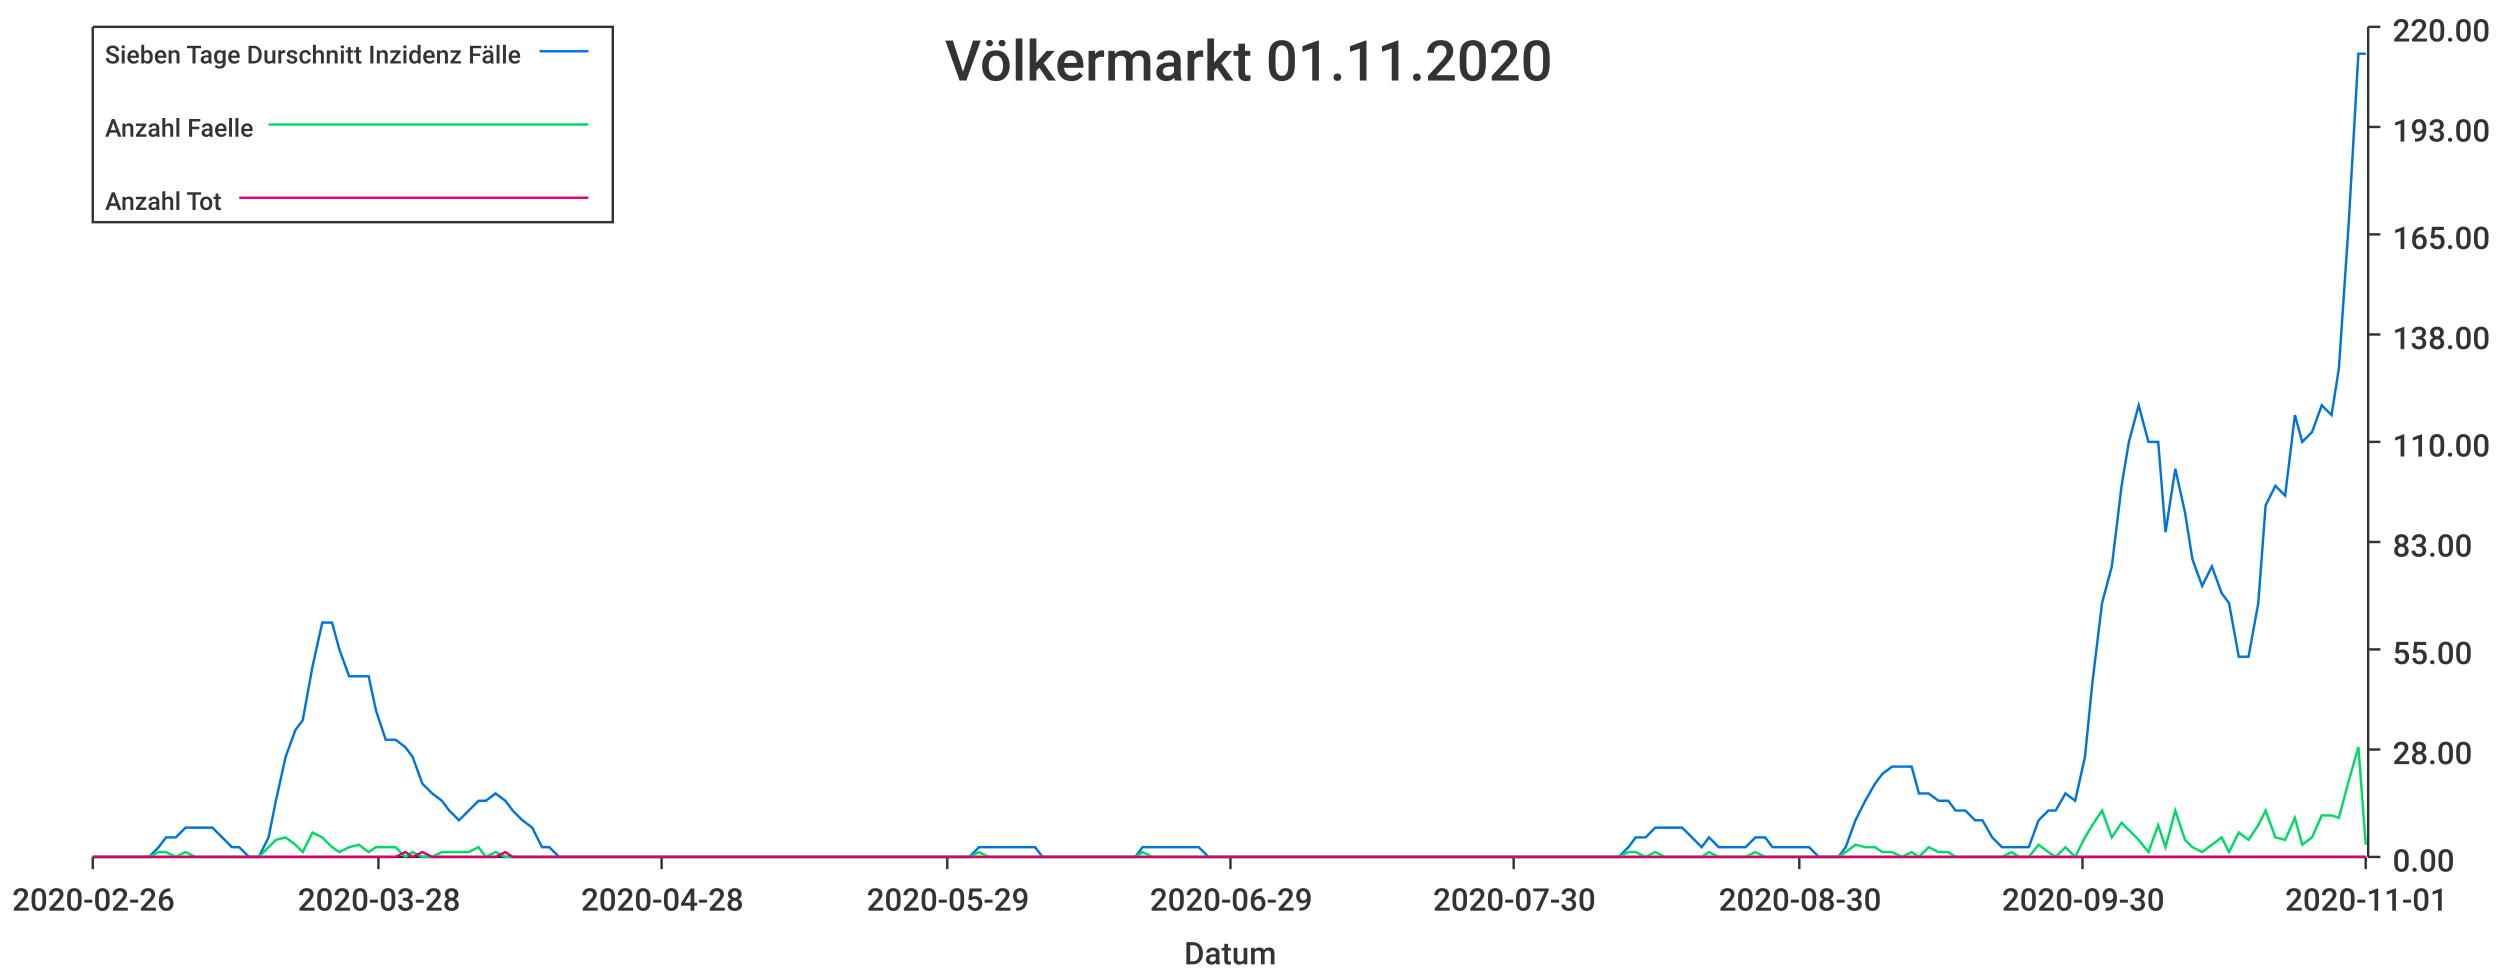
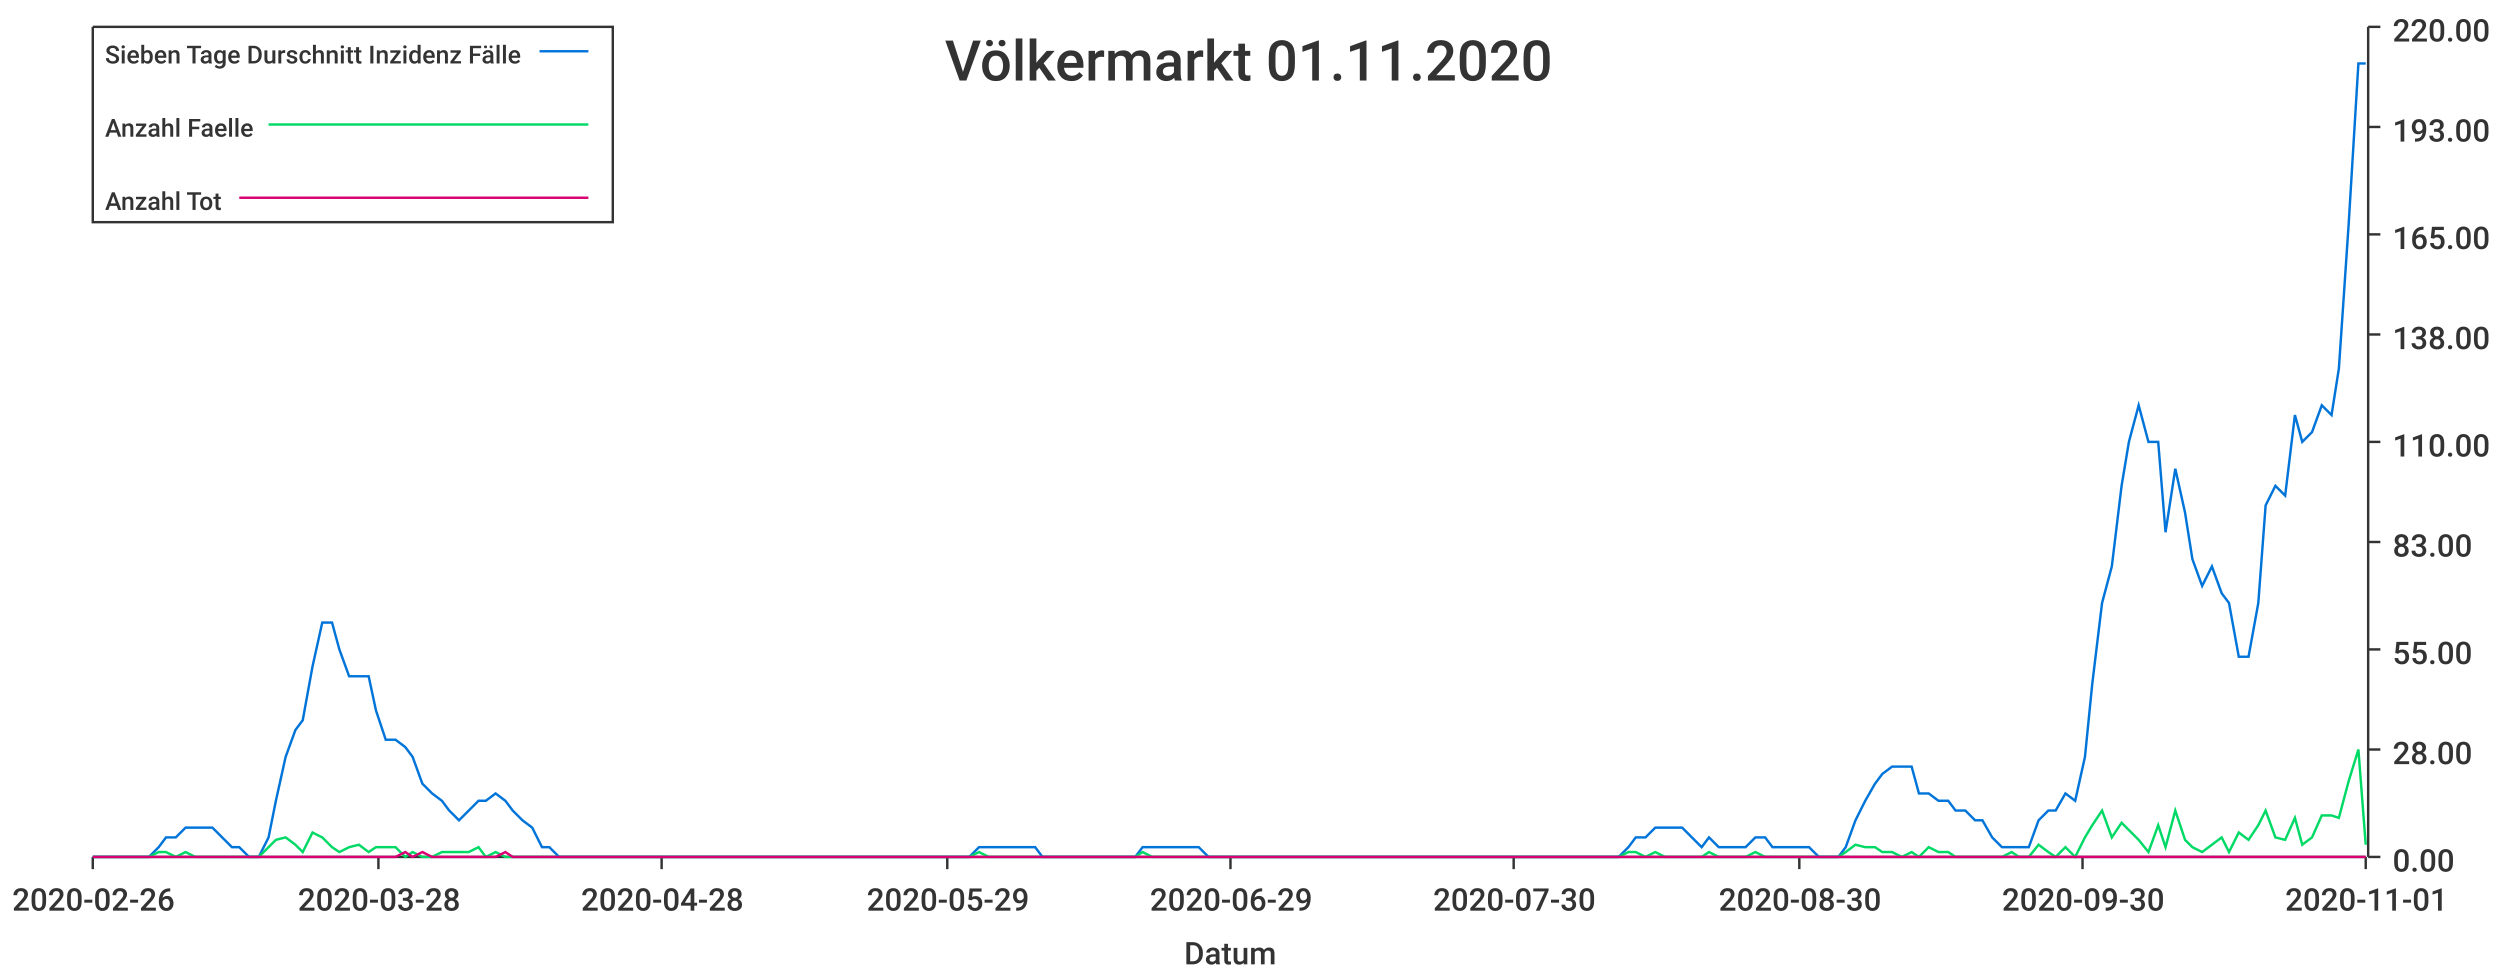
<svg xmlns="http://www.w3.org/2000/svg" width="1024" height="400">\n<path d="M 0 0 L 1024 0 L 1024 400 L 0 400 L 0 0" style="stroke-width:0;stroke:rgba(255,255,255,1.0);fill:rgba(255,255,255,1.0)" />
  <path d="M 38 11 L 969 11 L 969 351 L 38 351 L 38 11" style="stroke-width:0;stroke:rgba(255,255,255,1.0);fill:rgba(255,255,255,1.0)" />
  <path d="M 38 351 L 969 351" style="stroke-width:1;stroke:rgba(51,51,51,1.0);fill:none" />
  <path d="M 38 351 L 38 356" style="stroke-width:1;stroke:rgba(51,51,51,1.0);fill:none" />
  <text x="5" y="373" style="stroke-width:0;stroke:none;fill:rgba(51,51,51,1.0);font-size:12.8px;font-family:'Roboto Medium',sans-serif">2020-02-26</text>
  <path d="M 155 351 L 155 356" style="stroke-width:1;stroke:rgba(51,51,51,1.0);fill:none" />
  <text x="122" y="373" style="stroke-width:0;stroke:none;fill:rgba(51,51,51,1.0);font-size:12.8px;font-family:'Roboto Medium',sans-serif">2020-03-28</text>
  <path d="M 271 351 L 271 356" style="stroke-width:1;stroke:rgba(51,51,51,1.0);fill:none" />
  <text x="238" y="373" style="stroke-width:0;stroke:none;fill:rgba(51,51,51,1.0);font-size:12.8px;font-family:'Roboto Medium',sans-serif">2020-04-28</text>
  <path d="M 388 351 L 388 356" style="stroke-width:1;stroke:rgba(51,51,51,1.0);fill:none" />
  <text x="355" y="373" style="stroke-width:0;stroke:none;fill:rgba(51,51,51,1.0);font-size:12.8px;font-family:'Roboto Medium',sans-serif">2020-05-29</text>
  <path d="M 504 351 L 504 356" style="stroke-width:1;stroke:rgba(51,51,51,1.0);fill:none" />
  <text x="471" y="373" style="stroke-width:0;stroke:none;fill:rgba(51,51,51,1.0);font-size:12.8px;font-family:'Roboto Medium',sans-serif">2020-06-29</text>
  <path d="M 620 351 L 620 356" style="stroke-width:1;stroke:rgba(51,51,51,1.0);fill:none" />
  <text x="587" y="373" style="stroke-width:0;stroke:none;fill:rgba(51,51,51,1.0);font-size:12.8px;font-family:'Roboto Medium',sans-serif">2020-07-30</text>
  <path d="M 737 351 L 737 356" style="stroke-width:1;stroke:rgba(51,51,51,1.0);fill:none" />
  <text x="704" y="373" style="stroke-width:0;stroke:none;fill:rgba(51,51,51,1.0);font-size:12.8px;font-family:'Roboto Medium',sans-serif">2020-08-30</text>
  <path d="M 853 351 L 853 356" style="stroke-width:1;stroke:rgba(51,51,51,1.0);fill:none" />
  <text x="820" y="373" style="stroke-width:0;stroke:none;fill:rgba(51,51,51,1.0);font-size:12.8px;font-family:'Roboto Medium',sans-serif">2020-09-30</text>
  <path d="M 969 351 L 969 356" style="stroke-width:1;stroke:rgba(51,51,51,1.0);fill:none" />
  <text x="936" y="373" style="stroke-width:0;stroke:none;fill:rgba(51,51,51,1.0);font-size:12.8px;font-family:'Roboto Medium',sans-serif">2020-11-01</text>
  <text x="485" y="395" style="stroke-width:0;stroke:none;fill:rgba(51,51,51,1.0);font-size:12.8px;font-family:'Roboto Medium',sans-serif">Datum</text>
  <path d="M 970 351 L 970 11" style="stroke-width:1;stroke:rgba(51,51,51,1.0);fill:none" />
  <path d="M 970 351 L 975 351" style="stroke-width:1;stroke:rgba(51,51,51,1.0);fill:none" />
  <text x="980" y="357" style="stroke-width:0;stroke:none;fill:rgba(51,51,51,1.0);font-size:12.8px;font-family:'Roboto Medium',sans-serif">0.00</text>
  <path d="M 970 307 L 975 307" style="stroke-width:1;stroke:rgba(51,51,51,1.0);fill:none" />
  <text x="980" y="313" style="stroke-width:0;stroke:none;fill:rgba(51,51,51,1.0);font-size:12.8px;font-family:'Roboto Medium',sans-serif">28.00</text>
  <path d="M 970 266 L 975 266" style="stroke-width:1;stroke:rgba(51,51,51,1.0);fill:none" />
  <text x="980" y="272" style="stroke-width:0;stroke:none;fill:rgba(51,51,51,1.0);font-size:12.8px;font-family:'Roboto Medium',sans-serif">55.00</text>
  <path d="M 970 222 L 975 222" style="stroke-width:1;stroke:rgba(51,51,51,1.0);fill:none" />
  <text x="980" y="228" style="stroke-width:0;stroke:none;fill:rgba(51,51,51,1.0);font-size:12.8px;font-family:'Roboto Medium',sans-serif">83.00</text>
  <path d="M 970 181 L 975 181" style="stroke-width:1;stroke:rgba(51,51,51,1.0);fill:none" />
  <text x="980" y="187" style="stroke-width:0;stroke:none;fill:rgba(51,51,51,1.0);font-size:12.8px;font-family:'Roboto Medium',sans-serif">110.00</text>
  <path d="M 970 137 L 975 137" style="stroke-width:1;stroke:rgba(51,51,51,1.0);fill:none" />
  <text x="980" y="143" style="stroke-width:0;stroke:none;fill:rgba(51,51,51,1.0);font-size:12.8px;font-family:'Roboto Medium',sans-serif">138.00</text>
  <path d="M 970 96 L 975 96" style="stroke-width:1;stroke:rgba(51,51,51,1.0);fill:none" />
  <text x="980" y="102" style="stroke-width:0;stroke:none;fill:rgba(51,51,51,1.0);font-size:12.8px;font-family:'Roboto Medium',sans-serif">165.00</text>
  <path d="M 970 52 L 975 52" style="stroke-width:1;stroke:rgba(51,51,51,1.0);fill:none" />
  <text x="980" y="58" style="stroke-width:0;stroke:none;fill:rgba(51,51,51,1.0);font-size:12.8px;font-family:'Roboto Medium',sans-serif">193.00</text>
  <path d="M 970 11 L 975 11" style="stroke-width:1;stroke:rgba(51,51,51,1.0);fill:none" />
  <text x="980" y="17" style="stroke-width:0;stroke:none;fill:rgba(51,51,51,1.0);font-size:12.8px;font-family:'Roboto Medium',sans-serif">220.00</text>
-   <path d="M 38 351 L 42 351 L 46 351 L 50 351 L 53 351 L 57 351 L 61 351 L 65 347 L 68 343 L 72 343 L 76 339 L 80 339 L 83 339 L 87 339 L 91 343 L 95 347 L 98 347 L 102 351 L 106 351 L 110 343 L 113 328 L 117 310 L 121 299 L 124 295 L 128 273 L 132 255 L 136 255 L 139 266 L 143 277 L 147 277 L 151 277 L 154 291 L 158 303 L 162 303 L 166 306 L 169 310 L 173 321 L 177 325 L 181 328 L 184 332 L 188 336 L 192 332 L 196 328 L 199 328 L 203 325 L 207 328 L 210 332 L 214 336 L 218 339 L 222 347 L 225 347 L 229 351 L 233 351 L 237 351 L 240 351 L 244 351 L 248 351 L 252 351 L 255 351 L 259 351 L 263 351 L 267 351 L 270 351 L 274 351 L 278 351 L 282 351 L 285 351 L 289 351 L 293 351 L 296 351 L 300 351 L 304 351 L 308 351 L 311 351 L 315 351 L 319 351 L 323 351 L 326 351 L 330 351 L 334 351 L 338 351 L 341 351 L 345 351 L 349 351 L 353 351 L 356 351 L 360 351 L 364 351 L 368 351 L 371 351 L 375 351 L 379 351 L 382 351 L 386 351 L 390 351 L 394 351 L 397 351 L 401 347 L 405 347 L 409 347 L 412 347 L 416 347 L 420 347 L 424 347 L 427 351 L 431 351 L 435 351 L 439 351 L 442 351 L 446 351 L 450 351 L 454 351 L 457 351 L 461 351 L 465 351 L 468 347 L 472 347 L 476 347 L 480 347 L 483 347 L 487 347 L 491 347 L 495 351 L 498 351 L 502 351 L 506 351 L 510 351 L 513 351 L 517 351 L 521 351 L 525 351 L 528 351 L 532 351 L 536 351 L 540 351 L 543 351 L 547 351 L 551 351 L 554 351 L 558 351 L 562 351 L 566 351 L 569 351 L 573 351 L 577 351 L 581 351 L 584 351 L 588 351 L 592 351 L 596 351 L 599 351 L 603 351 L 607 351 L 611 351 L 614 351 L 618 351 L 622 351 L 626 351 L 629 351 L 633 351 L 637 351 L 640 351 L 644 351 L 648 351 L 652 351 L 655 351 L 659 351 L 663 351 L 667 347 L 670 343 L 674 343 L 678 339 L 682 339 L 685 339 L 689 339 L 693 343 L 697 347 L 700 343 L 704 347 L 708 347 L 712 347 L 715 347 L 719 343 L 723 343 L 726 347 L 730 347 L 734 347 L 738 347 L 741 347 L 745 351 L 749 351 L 753 351 L 756 347 L 760 336 L 764 328 L 768 321 L 771 317 L 775 314 L 779 314 L 783 314 L 786 325 L 790 325 L 794 328 L 798 328 L 801 332 L 805 332 L 809 336 L 812 336 L 816 343 L 820 347 L 824 347 L 827 347 L 831 347 L 835 336 L 839 332 L 842 332 L 846 325 L 850 328 L 854 310 L 857 280 L 861 247 L 865 232 L 869 199 L 872 181 L 876 166 L 880 181 L 884 181 L 887 218 L 891 192 L 895 210 L 898 229 L 902 240 L 906 232 L 910 243 L 913 247 L 917 269 L 921 269 L 925 247 L 928 207 L 932 199 L 936 203 L 940 170 L 943 181 L 947 177 L 951 166 L 955 170 L 958 151 L 962 92 L 966 22 L 969 22" style="stroke-width:1;stroke:rgba(0,116,217,1.0);fill:none" />
-   <path d="M 38 351 L 42 351 L 46 351 L 50 351 L 53 351 L 57 351 L 61 351 L 65 349 L 68 349 L 72 351 L 76 349 L 80 351 L 83 351 L 87 351 L 91 351 L 95 351 L 98 351 L 102 351 L 106 351 L 110 347 L 113 344 L 117 343 L 121 346 L 124 349 L 128 341 L 132 343 L 136 347 L 139 349 L 143 347 L 147 346 L 151 349 L 154 347 L 158 347 L 162 347 L 166 351 L 169 349 L 173 351 L 177 351 L 181 349 L 184 349 L 188 349 L 192 349 L 196 347 L 199 351 L 203 349 L 207 351 L 210 351 L 214 351 L 218 351 L 222 351 L 225 351 L 229 351 L 233 351 L 237 351 L 240 351 L 244 351 L 248 351 L 252 351 L 255 351 L 259 351 L 263 351 L 267 351 L 270 351 L 274 351 L 278 351 L 282 351 L 285 351 L 289 351 L 293 351 L 296 351 L 300 351 L 304 351 L 308 351 L 311 351 L 315 351 L 319 351 L 323 351 L 326 351 L 330 351 L 334 351 L 338 351 L 341 351 L 345 351 L 349 351 L 353 351 L 356 351 L 360 351 L 364 351 L 368 351 L 371 351 L 375 351 L 379 351 L 382 351 L 386 351 L 390 351 L 394 351 L 397 351 L 401 349 L 405 351 L 409 351 L 412 351 L 416 351 L 420 351 L 424 351 L 427 351 L 431 351 L 435 351 L 439 351 L 442 351 L 446 351 L 450 351 L 454 351 L 457 351 L 461 351 L 465 351 L 468 349 L 472 351 L 476 351 L 480 351 L 483 351 L 487 351 L 491 351 L 495 351 L 498 351 L 502 351 L 506 351 L 510 351 L 513 351 L 517 351 L 521 351 L 525 351 L 528 351 L 532 351 L 536 351 L 540 351 L 543 351 L 547 351 L 551 351 L 554 351 L 558 351 L 562 351 L 566 351 L 569 351 L 573 351 L 577 351 L 581 351 L 584 351 L 588 351 L 592 351 L 596 351 L 599 351 L 603 351 L 607 351 L 611 351 L 614 351 L 618 351 L 622 351 L 626 351 L 629 351 L 633 351 L 637 351 L 640 351 L 644 351 L 648 351 L 652 351 L 655 351 L 659 351 L 663 351 L 667 349 L 670 349 L 674 351 L 678 349 L 682 351 L 685 351 L 689 351 L 693 351 L 697 351 L 700 349 L 704 351 L 708 351 L 712 351 L 715 351 L 719 349 L 723 351 L 726 351 L 730 351 L 734 351 L 738 351 L 741 351 L 745 351 L 749 351 L 753 351 L 756 349 L 760 346 L 764 347 L 768 347 L 771 349 L 775 349 L 779 351 L 783 349 L 786 351 L 790 347 L 794 349 L 798 349 L 801 351 L 805 351 L 809 351 L 812 351 L 816 351 L 820 351 L 824 349 L 827 351 L 831 351 L 835 346 L 839 349 L 842 351 L 846 347 L 850 351 L 854 343 L 857 338 L 861 332 L 865 343 L 869 337 L 872 340 L 876 344 L 880 349 L 884 338 L 887 347 L 891 332 L 895 344 L 898 347 L 902 349 L 906 346 L 910 343 L 913 349 L 917 341 L 921 344 L 925 338 L 928 332 L 932 343 L 936 344 L 940 335 L 943 346 L 947 343 L 951 334 L 955 334 L 958 335 L 962 320 L 966 306 L 969 346" style="stroke-width:1;stroke:rgba(0,217,101,1.0);fill:none" />
+   <path d="M 38 351 L 42 351 L 46 351 L 50 351 L 53 351 L 57 351 L 61 351 L 65 347 L 68 343 L 72 343 L 76 339 L 80 339 L 83 339 L 87 339 L 91 343 L 95 347 L 98 347 L 102 351 L 106 351 L 110 343 L 113 328 L 117 310 L 121 299 L 124 295 L 128 273 L 132 255 L 136 255 L 139 266 L 143 277 L 147 277 L 151 277 L 154 291 L 158 303 L 162 303 L 166 306 L 169 310 L 173 321 L 177 325 L 181 328 L 184 332 L 188 336 L 192 332 L 196 328 L 199 328 L 203 325 L 207 328 L 210 332 L 214 336 L 218 339 L 222 347 L 225 347 L 229 351 L 233 351 L 237 351 L 240 351 L 244 351 L 248 351 L 252 351 L 255 351 L 259 351 L 263 351 L 267 351 L 270 351 L 274 351 L 278 351 L 282 351 L 285 351 L 289 351 L 293 351 L 296 351 L 300 351 L 304 351 L 308 351 L 311 351 L 315 351 L 319 351 L 323 351 L 326 351 L 330 351 L 334 351 L 338 351 L 341 351 L 345 351 L 349 351 L 353 351 L 356 351 L 360 351 L 364 351 L 368 351 L 371 351 L 375 351 L 379 351 L 382 351 L 386 351 L 390 351 L 394 351 L 397 351 L 401 347 L 405 347 L 409 347 L 412 347 L 416 347 L 420 347 L 424 347 L 427 351 L 431 351 L 435 351 L 439 351 L 442 351 L 446 351 L 450 351 L 454 351 L 457 351 L 461 351 L 465 351 L 468 347 L 472 347 L 476 347 L 480 347 L 483 347 L 487 347 L 491 347 L 495 351 L 498 351 L 502 351 L 506 351 L 510 351 L 513 351 L 517 351 L 521 351 L 525 351 L 528 351 L 532 351 L 536 351 L 540 351 L 543 351 L 547 351 L 551 351 L 554 351 L 558 351 L 562 351 L 566 351 L 569 351 L 573 351 L 577 351 L 581 351 L 584 351 L 588 351 L 592 351 L 596 351 L 599 351 L 603 351 L 607 351 L 611 351 L 614 351 L 618 351 L 622 351 L 626 351 L 629 351 L 633 351 L 637 351 L 640 351 L 644 351 L 648 351 L 652 351 L 655 351 L 659 351 L 663 351 L 667 347 L 670 343 L 674 343 L 678 339 L 682 339 L 685 339 L 689 339 L 693 343 L 697 347 L 700 343 L 704 347 L 708 347 L 712 347 L 715 347 L 719 343 L 723 343 L 726 347 L 730 347 L 734 347 L 738 347 L 741 347 L 745 351 L 749 351 L 753 351 L 756 347 L 760 336 L 764 328 L 768 321 L 771 317 L 775 314 L 779 314 L 783 314 L 786 325 L 790 325 L 794 328 L 798 328 L 801 332 L 805 332 L 809 336 L 812 336 L 816 343 L 820 347 L 824 347 L 827 347 L 831 347 L 835 336 L 839 332 L 842 332 L 846 325 L 850 328 L 854 310 L 857 280 L 861 247 L 865 232 L 869 199 L 872 181 L 876 166 L 880 181 L 884 181 L 887 218 L 891 192 L 895 210 L 898 229 L 902 240 L 906 232 L 910 243 L 913 247 L 917 269 L 921 269 L 925 247 L 928 207 L 932 199 L 936 203 L 940 170 L 943 181 L 947 177 L 951 166 L 955 170 L 958 151 L 962 92 L 966 26 L 969 26" style="stroke-width:1;stroke:rgba(0,116,217,1.0);fill:none" />
+   <path d="M 38 351 L 42 351 L 46 351 L 50 351 L 53 351 L 57 351 L 61 351 L 65 349 L 68 349 L 72 351 L 76 349 L 80 351 L 83 351 L 87 351 L 91 351 L 95 351 L 98 351 L 102 351 L 106 351 L 110 347 L 113 344 L 117 343 L 121 346 L 124 349 L 128 341 L 132 343 L 136 347 L 139 349 L 143 347 L 147 346 L 151 349 L 154 347 L 158 347 L 162 347 L 166 351 L 169 349 L 173 351 L 177 351 L 181 349 L 184 349 L 188 349 L 192 349 L 196 347 L 199 351 L 203 349 L 207 351 L 210 351 L 214 351 L 218 351 L 222 351 L 225 351 L 229 351 L 233 351 L 237 351 L 240 351 L 244 351 L 248 351 L 252 351 L 255 351 L 259 351 L 263 351 L 267 351 L 270 351 L 274 351 L 278 351 L 282 351 L 285 351 L 289 351 L 293 351 L 296 351 L 300 351 L 304 351 L 308 351 L 311 351 L 315 351 L 319 351 L 323 351 L 326 351 L 330 351 L 334 351 L 338 351 L 341 351 L 345 351 L 349 351 L 353 351 L 356 351 L 360 351 L 364 351 L 368 351 L 371 351 L 375 351 L 379 351 L 382 351 L 386 351 L 390 351 L 394 351 L 397 351 L 401 349 L 405 351 L 409 351 L 412 351 L 416 351 L 420 351 L 424 351 L 427 351 L 431 351 L 435 351 L 439 351 L 442 351 L 446 351 L 450 351 L 454 351 L 457 351 L 461 351 L 465 351 L 468 349 L 472 351 L 476 351 L 480 351 L 483 351 L 487 351 L 491 351 L 495 351 L 498 351 L 502 351 L 506 351 L 510 351 L 513 351 L 517 351 L 521 351 L 525 351 L 528 351 L 532 351 L 536 351 L 540 351 L 543 351 L 547 351 L 551 351 L 554 351 L 558 351 L 562 351 L 566 351 L 569 351 L 573 351 L 577 351 L 581 351 L 584 351 L 588 351 L 592 351 L 596 351 L 599 351 L 603 351 L 607 351 L 611 351 L 614 351 L 618 351 L 622 351 L 626 351 L 629 351 L 633 351 L 637 351 L 640 351 L 644 351 L 648 351 L 652 351 L 655 351 L 659 351 L 663 351 L 667 349 L 670 349 L 674 351 L 678 349 L 682 351 L 685 351 L 689 351 L 693 351 L 697 351 L 700 349 L 704 351 L 708 351 L 712 351 L 715 351 L 719 349 L 723 351 L 726 351 L 730 351 L 734 351 L 738 351 L 741 351 L 745 351 L 749 351 L 753 351 L 756 349 L 760 346 L 764 347 L 768 347 L 771 349 L 775 349 L 779 351 L 783 349 L 786 351 L 790 347 L 794 349 L 798 349 L 801 351 L 805 351 L 809 351 L 812 351 L 816 351 L 820 351 L 824 349 L 827 351 L 831 351 L 835 346 L 839 349 L 842 351 L 846 347 L 850 351 L 854 343 L 857 338 L 861 332 L 865 343 L 869 337 L 872 340 L 876 344 L 880 349 L 884 338 L 887 347 L 891 332 L 895 344 L 898 347 L 902 349 L 906 346 L 910 343 L 913 349 L 917 341 L 921 344 L 925 338 L 928 332 L 932 343 L 936 344 L 940 335 L 943 346 L 947 343 L 951 334 L 955 334 L 958 335 L 962 320 L 966 307 L 969 346" style="stroke-width:1;stroke:rgba(0,217,101,1.0);fill:none" />
  <path d="M 38 351 L 42 351 L 46 351 L 50 351 L 53 351 L 57 351 L 61 351 L 65 351 L 68 351 L 72 351 L 76 351 L 80 351 L 83 351 L 87 351 L 91 351 L 95 351 L 98 351 L 102 351 L 106 351 L 110 351 L 113 351 L 117 351 L 121 351 L 124 351 L 128 351 L 132 351 L 136 351 L 139 351 L 143 351 L 147 351 L 151 351 L 154 351 L 158 351 L 162 351 L 166 349 L 169 351 L 173 349 L 177 351 L 181 351 L 184 351 L 188 351 L 192 351 L 196 351 L 199 351 L 203 351 L 207 349 L 210 351 L 214 351 L 218 351 L 222 351 L 225 351 L 229 351 L 233 351 L 237 351 L 240 351 L 244 351 L 248 351 L 252 351 L 255 351 L 259 351 L 263 351 L 267 351 L 270 351 L 274 351 L 278 351 L 282 351 L 285 351 L 289 351 L 293 351 L 296 351 L 300 351 L 304 351 L 308 351 L 311 351 L 315 351 L 319 351 L 323 351 L 326 351 L 330 351 L 334 351 L 338 351 L 341 351 L 345 351 L 349 351 L 353 351 L 356 351 L 360 351 L 364 351 L 368 351 L 371 351 L 375 351 L 379 351 L 382 351 L 386 351 L 390 351 L 394 351 L 397 351 L 401 351 L 405 351 L 409 351 L 412 351 L 416 351 L 420 351 L 424 351 L 427 351 L 431 351 L 435 351 L 439 351 L 442 351 L 446 351 L 450 351 L 454 351 L 457 351 L 461 351 L 465 351 L 468 351 L 472 351 L 476 351 L 480 351 L 483 351 L 487 351 L 491 351 L 495 351 L 498 351 L 502 351 L 506 351 L 510 351 L 513 351 L 517 351 L 521 351 L 525 351 L 528 351 L 532 351 L 536 351 L 540 351 L 543 351 L 547 351 L 551 351 L 554 351 L 558 351 L 562 351 L 566 351 L 569 351 L 573 351 L 577 351 L 581 351 L 584 351 L 588 351 L 592 351 L 596 351 L 599 351 L 603 351 L 607 351 L 611 351 L 614 351 L 618 351 L 622 351 L 626 351 L 629 351 L 633 351 L 637 351 L 640 351 L 644 351 L 648 351 L 652 351 L 655 351 L 659 351 L 663 351 L 667 351 L 670 351 L 674 351 L 678 351 L 682 351 L 685 351 L 689 351 L 693 351 L 697 351 L 700 351 L 704 351 L 708 351 L 712 351 L 715 351 L 719 351 L 723 351 L 726 351 L 730 351 L 734 351 L 738 351 L 741 351 L 745 351 L 749 351 L 753 351 L 756 351 L 760 351 L 764 351 L 768 351 L 771 351 L 775 351 L 779 351 L 783 351 L 786 351 L 790 351 L 794 351 L 798 351 L 801 351 L 805 351 L 809 351 L 812 351 L 816 351 L 820 351 L 824 351 L 827 351 L 831 351 L 835 351 L 839 351 L 842 351 L 846 351 L 850 351 L 854 351 L 857 351 L 861 351 L 865 351 L 869 351 L 872 351 L 876 351 L 880 351 L 884 351 L 887 351 L 891 351 L 895 351 L 898 351 L 902 351 L 906 351 L 910 351 L 913 351 L 917 351 L 921 351 L 925 351 L 928 351 L 932 351 L 936 351 L 940 351 L 943 351 L 947 351 L 951 351 L 955 351 L 958 351 L 962 351 L 966 351 L 969 351" style="stroke-width:1;stroke:rgba(217,0,116,1.0);fill:none" />
  <text x="387" y="33" style="stroke-width:0;stroke:none;fill:rgba(51,51,51,1.0);font-size:23.0px;font-family:'Roboto Medium',sans-serif">Völkermarkt 01.11.2020</text>
  <path d="M 38 11 L 251 11 L 251 91 L 38 91 L 38 11" style="stroke-width:1;stroke:rgba(51,51,51,1.0);fill:rgba(255,255,255,1.0)" />
  <text x="43" y="26" style="stroke-width:0;stroke:none;fill:rgba(51,51,51,1.0);font-size:10.2px;font-family:'Roboto Medium',sans-serif">Sieben Tage Durschnitt Inzidenz Fälle</text>
  <path d="M 221 21 L 241 21" style="stroke-width:1;stroke:rgba(0,116,217,1.0);fill:none" />
  <text x="43" y="56" style="stroke-width:0;stroke:none;fill:rgba(51,51,51,1.0);font-size:10.2px;font-family:'Roboto Medium',sans-serif">Anzahl Faelle</text>
  <path d="M 110 51 L 241 51" style="stroke-width:1;stroke:rgba(0,217,101,1.0);fill:none" />
  <text x="43" y="86" style="stroke-width:0;stroke:none;fill:rgba(51,51,51,1.0);font-size:10.2px;font-family:'Roboto Medium',sans-serif">Anzahl Tot</text>
  <path d="M 98 81 L 241 81" style="stroke-width:1;stroke:rgba(217,0,116,1.0);fill:none" />
</svg>
